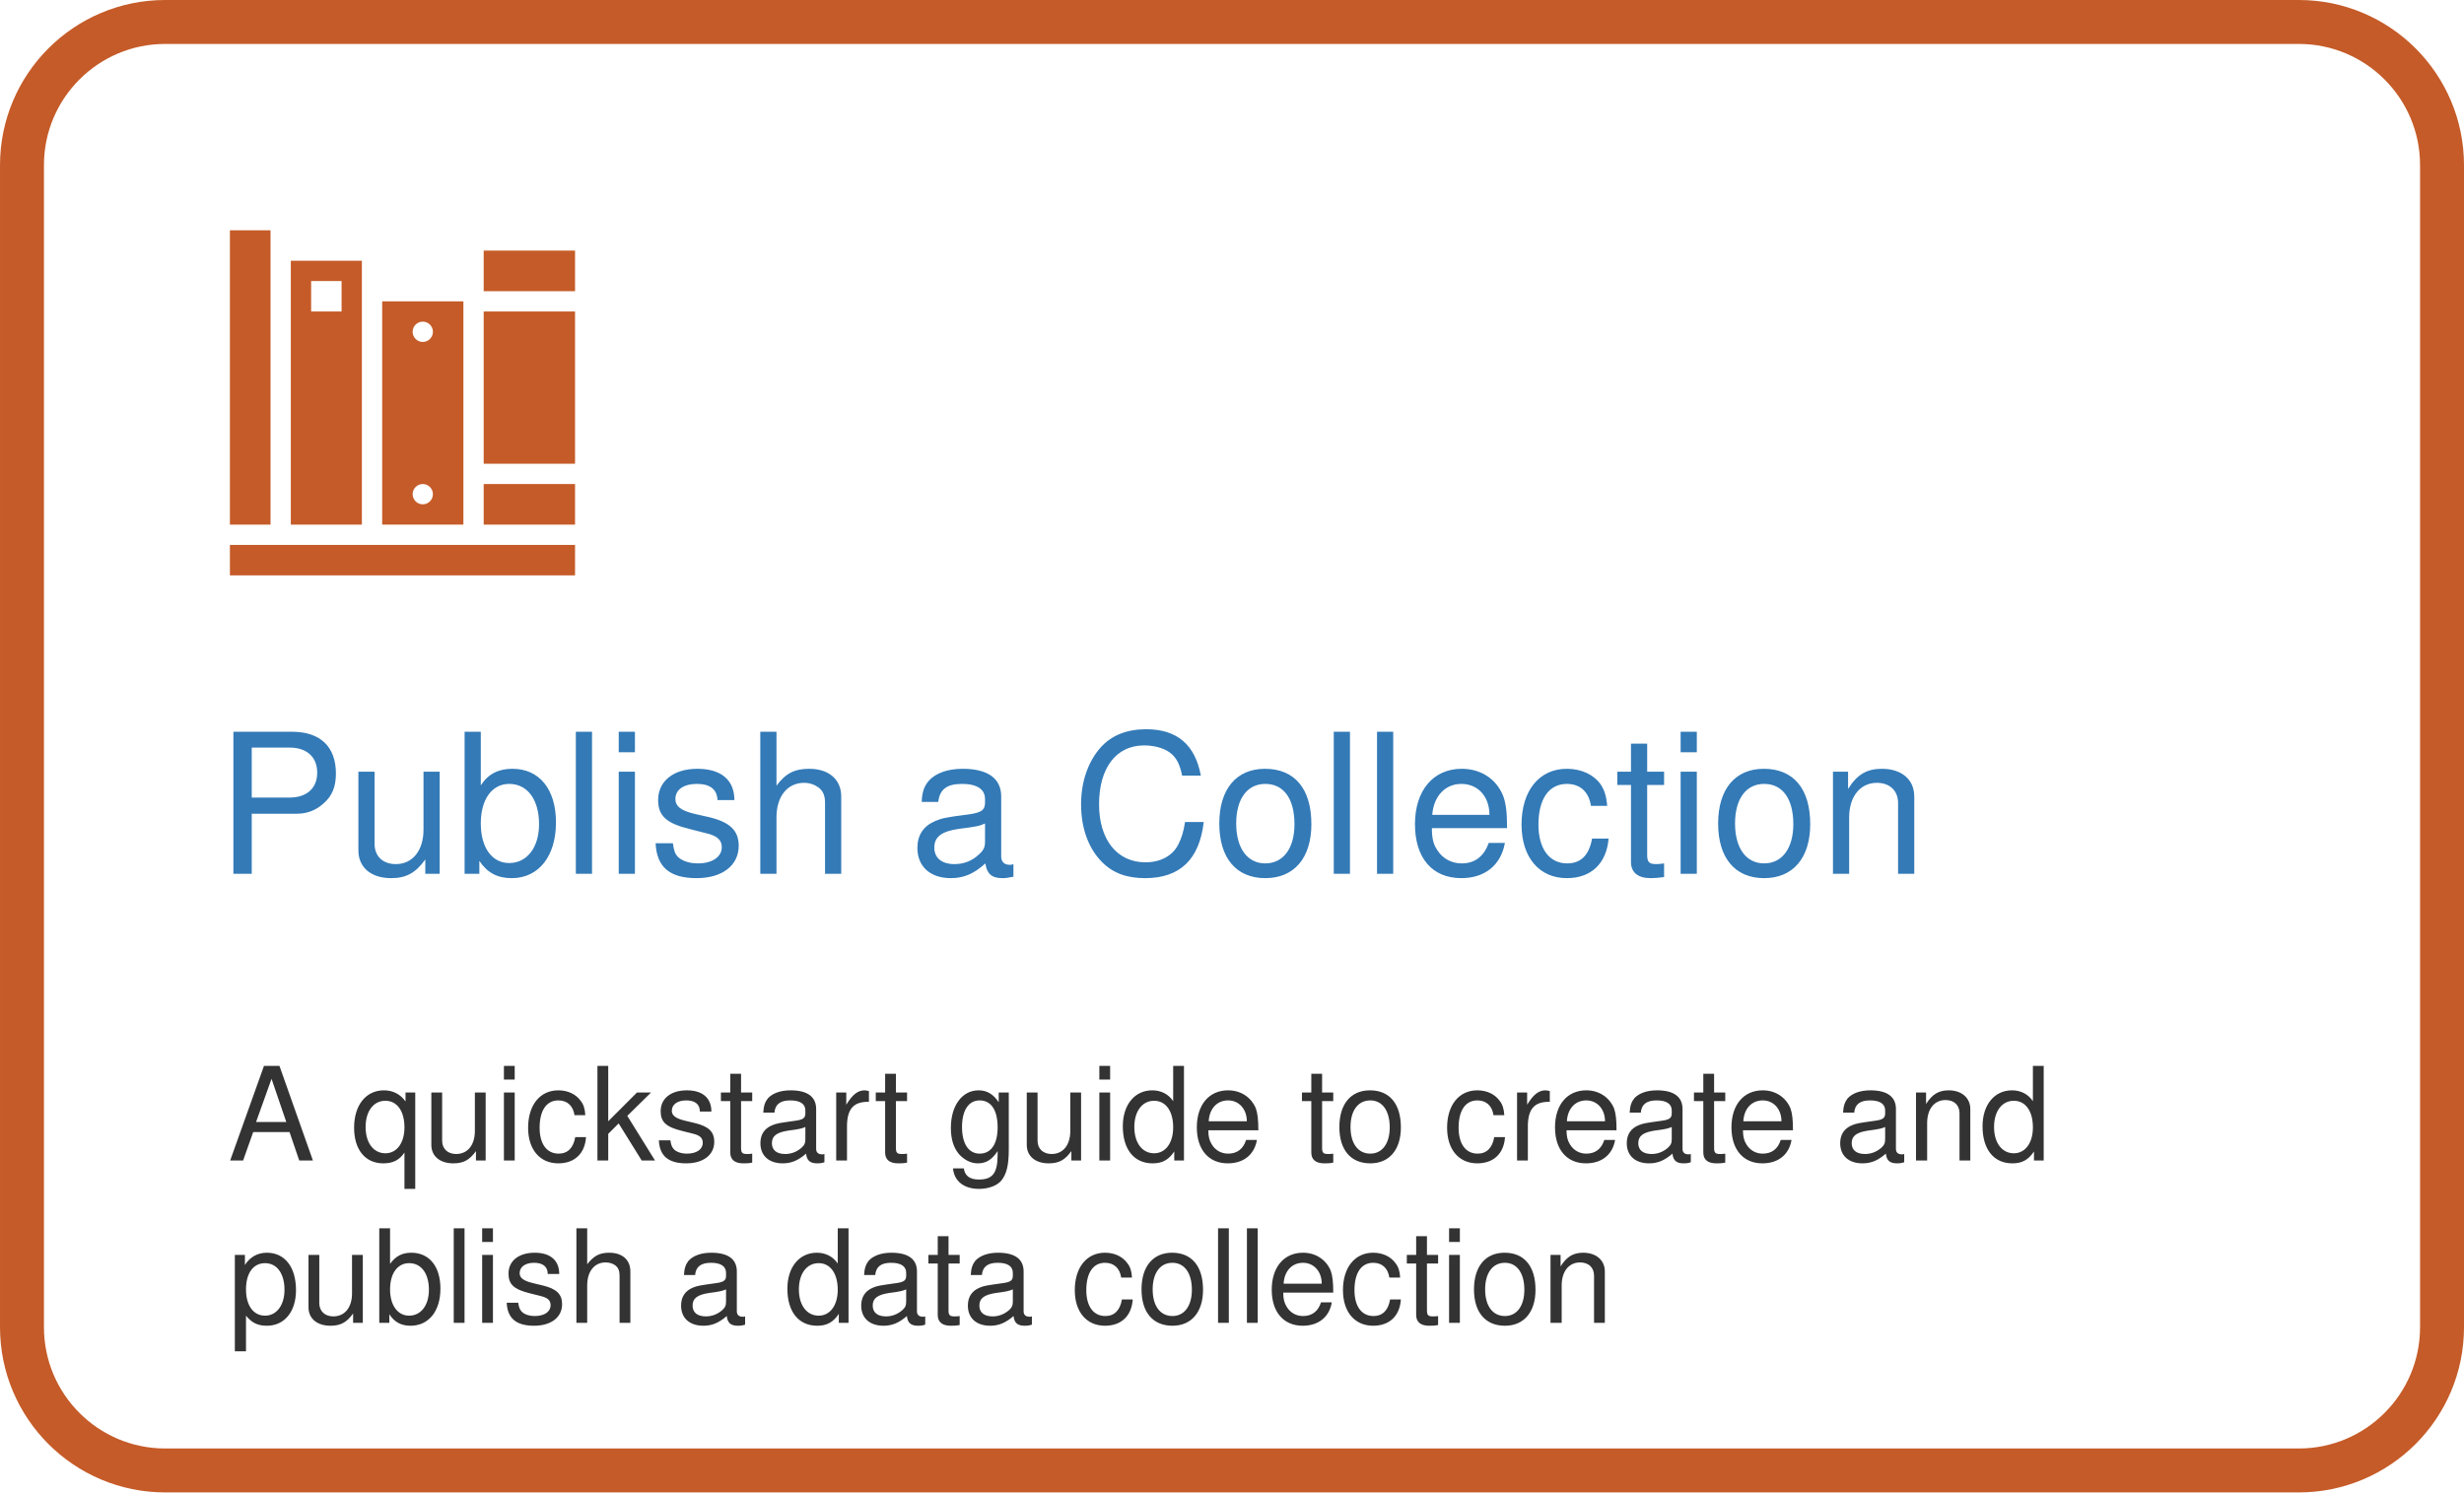
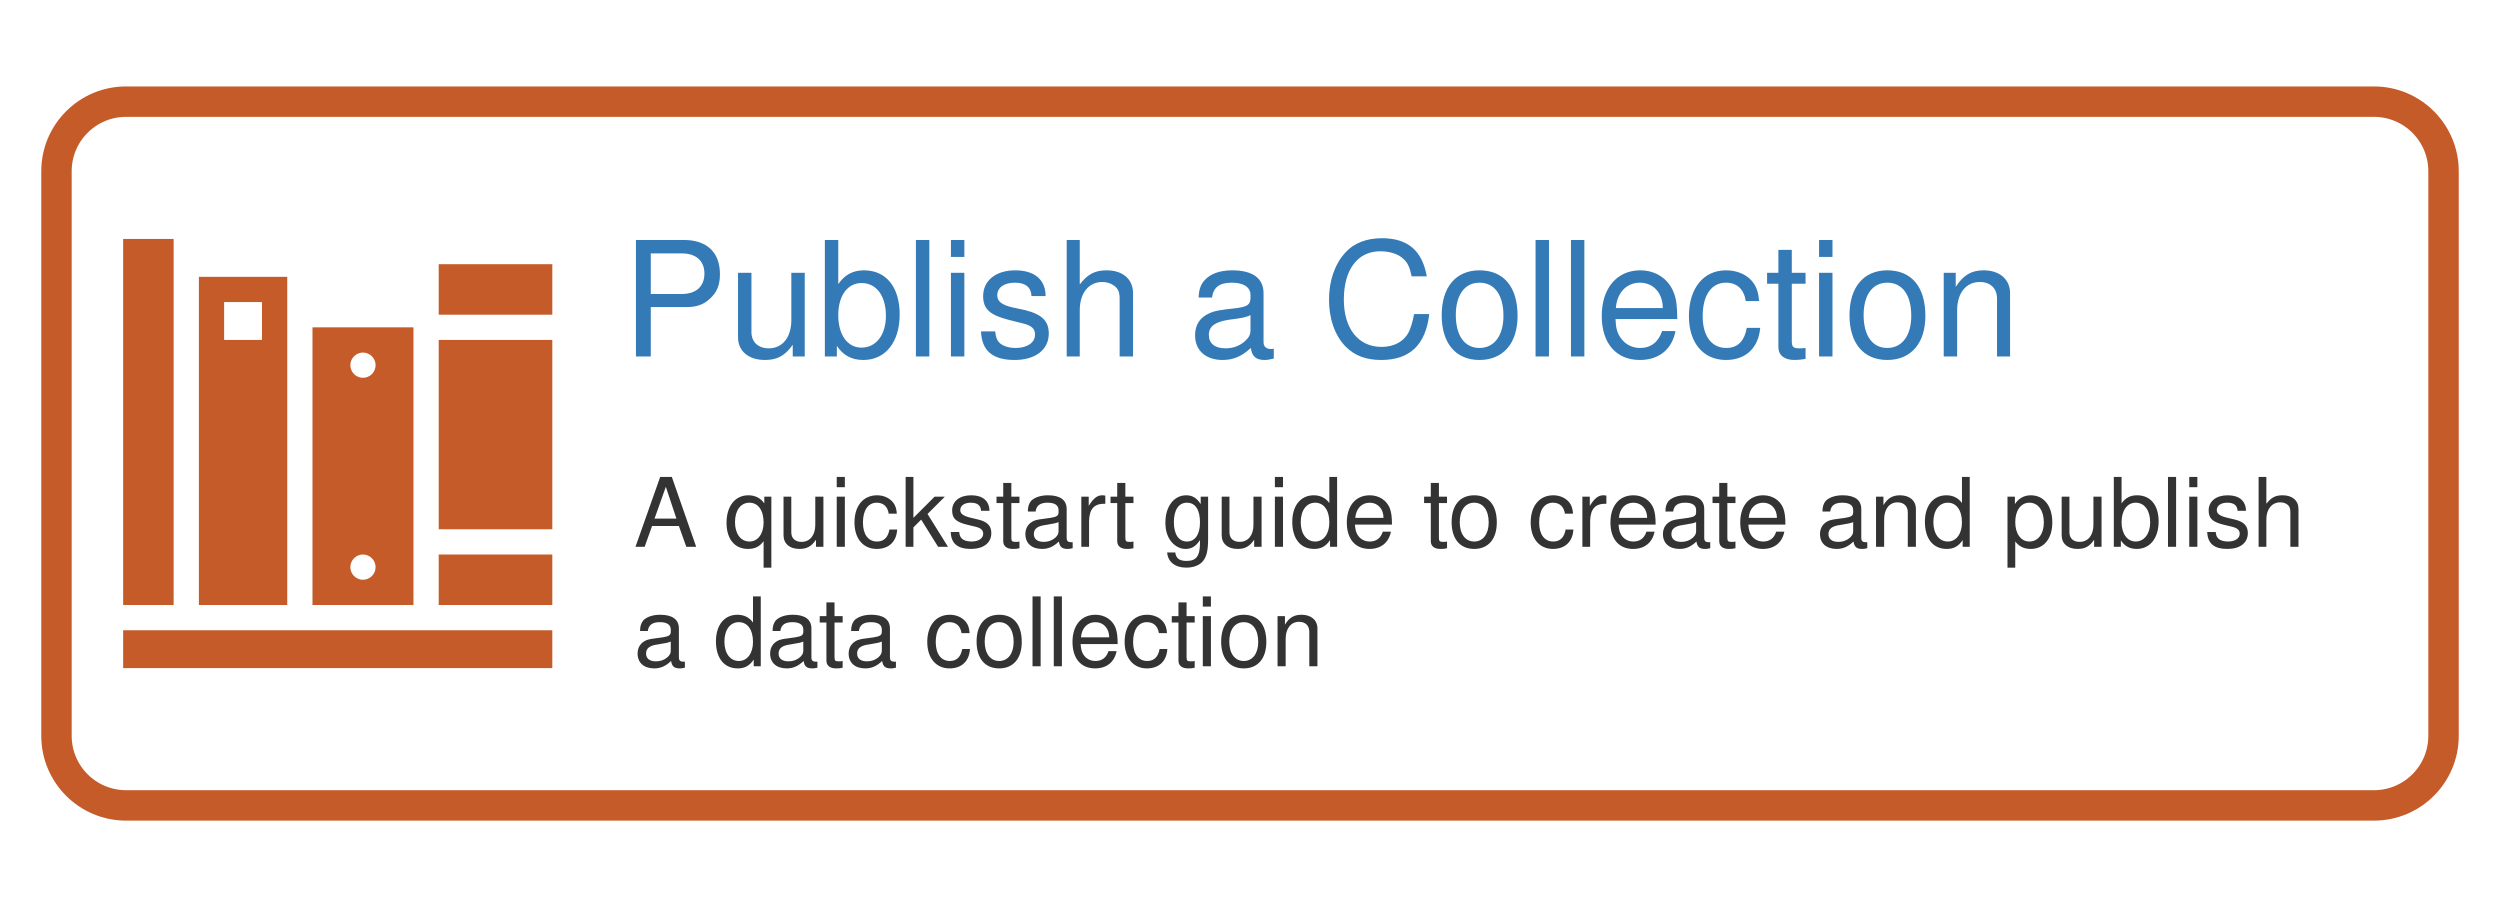
- <svg xmlns="http://www.w3.org/2000/svg" width="107.028mm" height="64.834mm" viewBox="0 0 107.028 64.834" version="1.1" id="svg1" xml:space="preserve">
+ <svg xmlns="http://www.w3.org/2000/svg" width="110.681mm" height="40.157mm" viewBox="0 0 110.681 40.157" version="1.1" id="svg1" xml:space="preserve">
  <defs id="defs1" />
-   <g id="layer1" transform="translate(-23.60832,-66.31671)">
-     <rect style="fill:none;stroke:#c55b28;stroke-width:1.909;stroke-linecap:round;stroke-linejoin:round;stroke-opacity:1" id="rect1" width="105.119" height="62.925" x="24.563" y="67.271" ry="6.223" />
-     <text xml:space="preserve" style="font-style:normal;font-variant:normal;font-weight:normal;font-stretch:normal;font-size:8.467px;font-family:helvetica;-inkscape-font-specification:helvetica;text-align:start;letter-spacing:0px;text-anchor:start;fill:#337ab7;fill-opacity:1;stroke:none;stroke-width:2;stroke-linecap:round;stroke-linejoin:round;stroke-opacity:1" x="32.981" y="104.279" id="text1">
-       <tspan id="tspan1" style="font-size:8.467px;text-align:start;text-anchor:start;fill:#337ab7;fill-opacity:1;stroke:none;stroke-width:2" x="32.981" y="104.279">Publish a Collection</tspan>
+   <g id="layer2">
+     <rect style="fill:none;stroke:none;stroke-width:1.565;stroke-linecap:round;stroke-linejoin:round;stroke-opacity:1" id="rect1-6" width="110.681" height="40.157" x="21.974" y="62.657" ry="3.972" transform="translate(-21.97384,-62.65686)" />
+   </g>
+   <g id="layer1" transform="translate(-21.97384,-62.65686)">
+     <rect style="fill:none;stroke:#c55b28;stroke-width:1.347;stroke-linecap:round;stroke-linejoin:round;stroke-opacity:1" id="rect1-8" width="105.681" height="31.157" x="24.474" y="67.157" ry="3.081" />
+     <text xml:space="preserve" style="font-style:normal;font-variant:normal;font-weight:normal;font-stretch:normal;font-size:7.056px;font-family:helvetica;-inkscape-font-specification:helvetica;text-align:start;letter-spacing:0px;text-anchor:start;fill:#337ab7;fill-opacity:1;stroke:none;stroke-width:2;stroke-linecap:round;stroke-linejoin:round;stroke-opacity:1" x="49.489" y="78.435" id="text1">
+       <tspan id="tspan1" style="font-size:7.056px;text-align:start;text-anchor:start;fill:#337ab7;fill-opacity:1;stroke:none;stroke-width:2" x="49.489" y="78.435">Publish a Collection</tspan>
    </text>
-     <text xml:space="preserve" style="font-style:normal;font-variant:normal;font-weight:normal;font-stretch:normal;font-size:5.644px;font-family:helvetica;-inkscape-font-specification:helvetica;text-align:start;letter-spacing:0px;text-anchor:start;white-space:pre;inline-size:82.921;display:inline;fill:#333333;fill-opacity:1;stroke:none;stroke-width:2;stroke-linecap:round;stroke-linejoin:round;stroke-opacity:1" x="-6.07" y="112.334" id="text2" transform="translate(39.58278,4.397805)">
-       <tspan x="-6.07" y="112.334" id="tspan2">A quickstart guide to create and </tspan>
-       <tspan x="-6.07" y="119.389" id="tspan5">publish a data collection</tspan>
-     </text>
-     <g style="overflow:hidden;fill:#c55b28;fill-opacity:1" id="g3" transform="matrix(0.04232757,0,0,0.04232757,30.50875,73.23482)">
+     <g style="overflow:hidden;fill:#c55b28;fill-opacity:1" id="g3" transform="matrix(0.05364716,0,0,0.05364711,23.51405,69.32409)">
      <g transform="translate(-359)" id="g7" style="fill:#c55b28;fill-opacity:1">
        <path d="m 431.917,395.833 h 354.166 v 31.25 H 431.917 Z" id="path1-0" style="fill:#c55b28;fill-opacity:1" />
        <path d="m 431.917,72.917 h 41.666 V 375 h -41.666 z" id="path2" style="fill:#c55b28;fill-opacity:1" />
        <path d="m 692.333,333.333 h 93.75 V 375 h -93.75 z" id="path3" style="fill:#c55b28;fill-opacity:1" />
        <path d="m 692.333,156.25 h 93.75 V 312.5 h -93.75 z" id="path4" style="fill:#c55b28;fill-opacity:1" />
        <path d="m 692.333,93.75 h 93.75 v 41.667 h -93.75 z" id="path5" style="fill:#c55b28;fill-opacity:1" />
        <path d="m 629.833,187.5 c -5.729,0 -10.416,-4.688 -10.416,-10.417 0,-5.729 4.687,-10.416 10.416,-10.416 5.729,0 10.417,4.687 10.417,10.416 0,5.729 -4.688,10.417 -10.417,10.417 z m 0,166.667 c -5.729,0 -10.416,-4.688 -10.416,-10.417 0,-5.729 4.687,-10.417 10.416,-10.417 5.729,0 10.417,4.688 10.417,10.417 0,5.729 -4.688,10.417 -10.417,10.417 z M 671.5,145.833 H 588.167 V 375 H 671.5 Z" id="path6" style="fill:#c55b28;fill-opacity:1" />
        <path d="M 546.5,156.25 H 515.25 V 125 h 31.25 z m 20.833,-52.083 H 494.417 V 375 h 72.916 z" id="path7" style="fill:#c55b28;fill-opacity:1" />
      </g>
    </g>
+     <text xml:space="preserve" style="font-style:normal;font-variant:normal;font-weight:normal;font-stretch:normal;font-size:4.233px;font-family:helvetica;-inkscape-font-specification:helvetica;text-align:start;letter-spacing:0px;text-anchor:start;white-space:pre;inline-size:82.921;display:inline;fill:#333333;fill-opacity:1;stroke:none;stroke-width:2;stroke-linecap:round;stroke-linejoin:round;stroke-opacity:1" x="-6.07" y="112.334" id="text2" transform="translate(56.10014,-25.47037)">
+       <tspan x="-6.07" y="112.334" id="tspan3">A quickstart guide to create and publish
+ </tspan>
+       <tspan x="-6.07" y="117.626" id="tspan4">a data collection</tspan>
+     </text>
  </g>
</svg>
